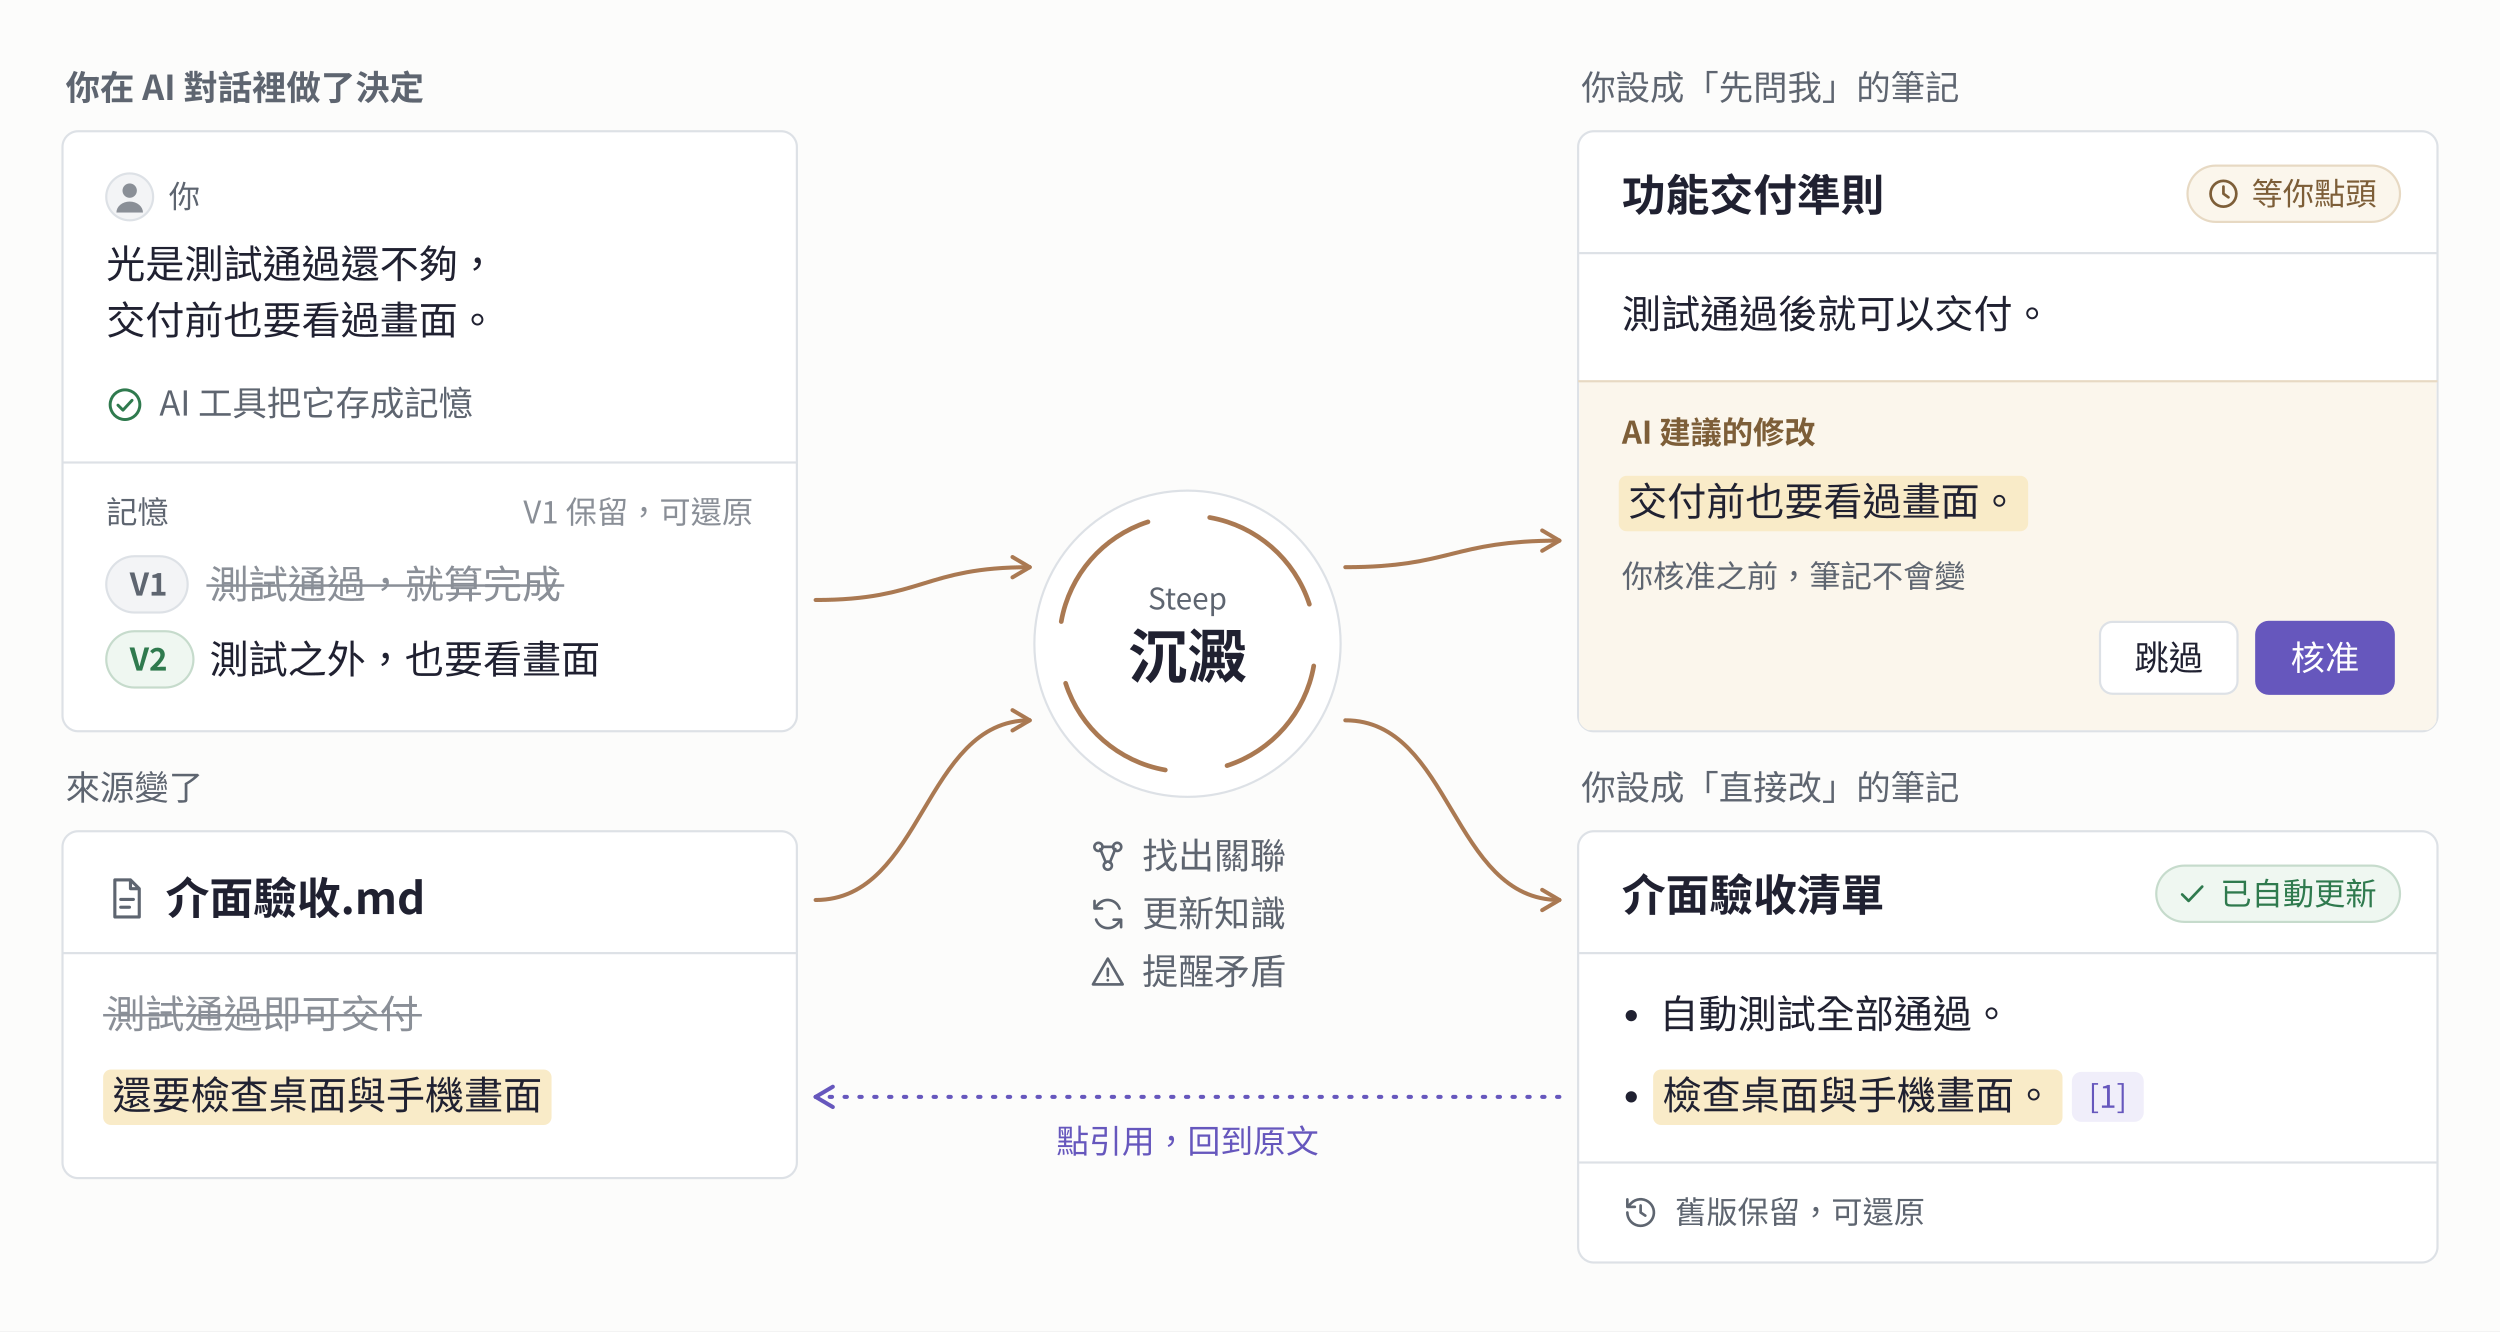
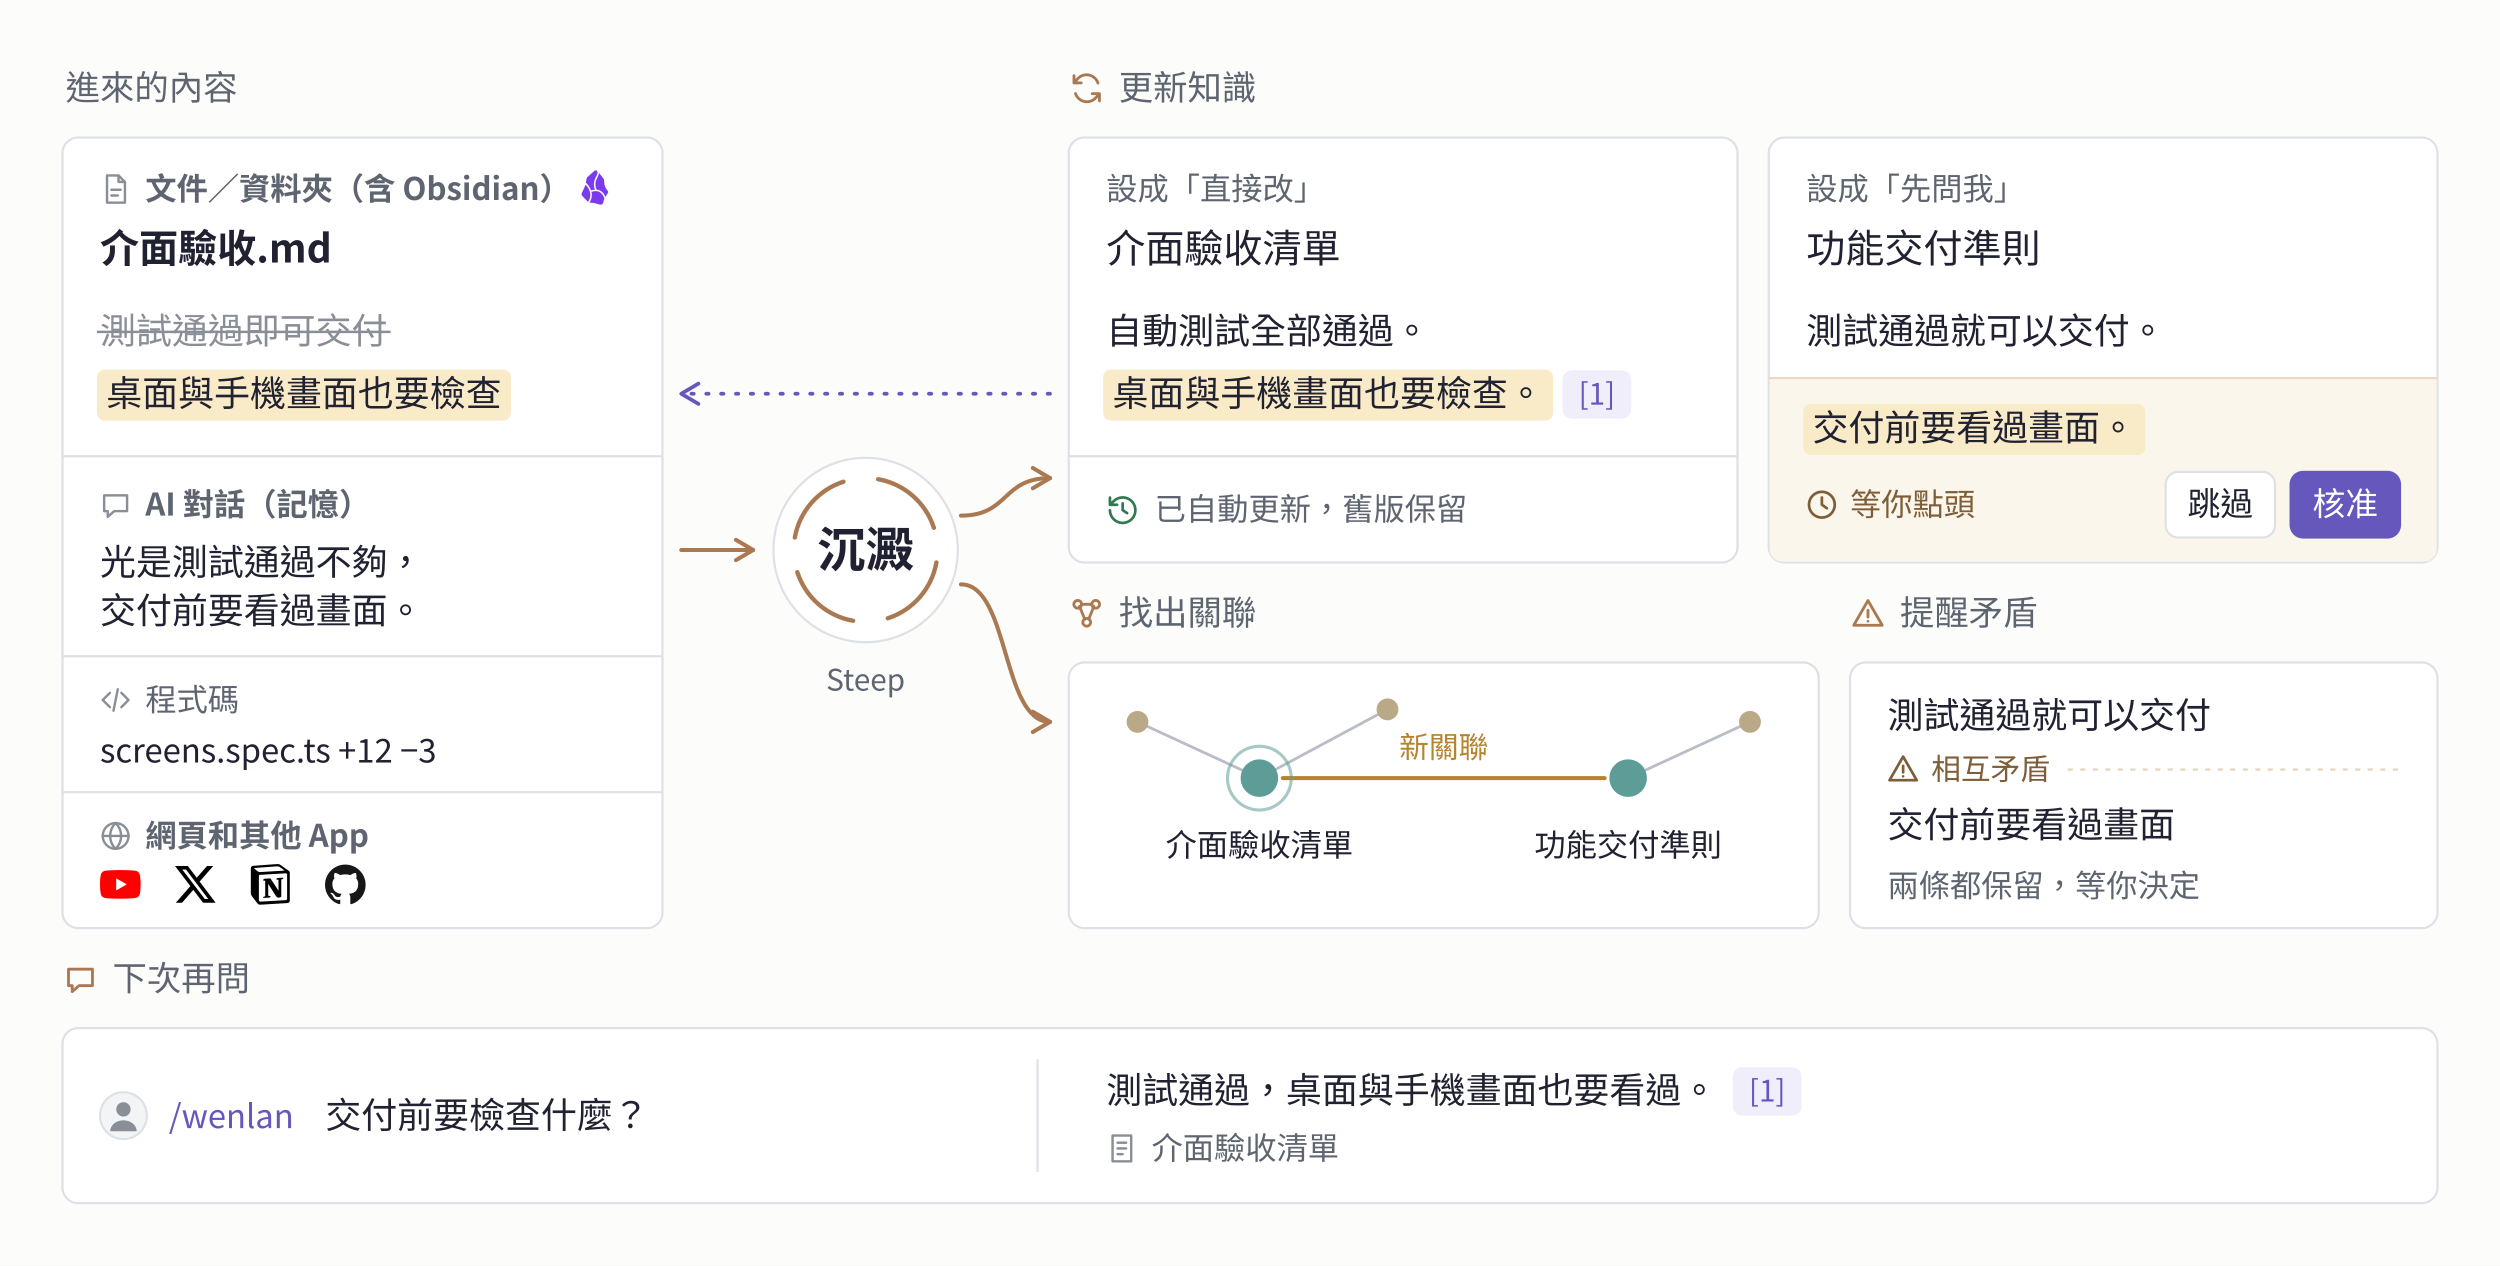
- <svg xmlns="http://www.w3.org/2000/svg" width="1600" height="852" viewBox="0 0 1600 852" role="img" aria-labelledby="t d">
-   <rect width="1600" height="852" fill="#FCFCFB" />
-   <text x="42" y="64" font-family="'Instrument Sans','Noto Sans CJK TC','Noto Sans TC','PingFang TC',sans-serif" font-size="22" font-weight="600" fill="#5E6570">你在 AI 對話裡做了決定</text>
-   <text x="1012" y="64" font-family="'Instrument Sans','Noto Sans CJK TC','Noto Sans TC','PingFang TC',sans-serif" font-size="22" font-weight="500" fill="#5E6570">你設成「先問我」的筆記</text>
-   <text x="42" y="512" font-family="'Instrument Sans','Noto Sans CJK TC','Noto Sans TC','PingFang TC',sans-serif" font-size="22" font-weight="500" fill="#5E6570">來源變了</text>
-   <text x="1012" y="512" font-family="'Instrument Sans','Noto Sans CJK TC','Noto Sans TC','PingFang TC',sans-serif" font-size="22" font-weight="500" fill="#5E6570">你設成「直接改」的筆記</text>
-   <path d="M522 384 C591 384 591 363 659 363" fill="none" stroke="#AA7952" stroke-width="2.6" stroke-linecap="round" />
-   <path d="M-11 -6.5 0 0-11 6.5" transform="translate(659 363) rotate(0.0)" fill="none" stroke="#AA7952" stroke-width="2.6" stroke-linecap="round" stroke-linejoin="round" />
-   <path d="M861 363 C929 363 929 346 998 346" fill="none" stroke="#AA7952" stroke-width="2.6" stroke-linecap="round" />
-   <path d="M-11 -6.5 0 0-11 6.5" transform="translate(998 346) rotate(0.0)" fill="none" stroke="#AA7952" stroke-width="2.6" stroke-linecap="round" stroke-linejoin="round" />
-   <path d="M522 576 C591 576 591 461 659 461" fill="none" stroke="#AA7952" stroke-width="2.6" stroke-linecap="round" />
-   <path d="M-11 -6.5 0 0-11 6.5" transform="translate(659 461) rotate(0.0)" fill="none" stroke="#AA7952" stroke-width="2.6" stroke-linecap="round" stroke-linejoin="round" />
-   <path d="M861 461 C929 461 929 576 998 576" fill="none" stroke="#AA7952" stroke-width="2.6" stroke-linecap="round" />
-   <path d="M-11 -6.5 0 0-11 6.5" transform="translate(998 576) rotate(0.0)" fill="none" stroke="#AA7952" stroke-width="2.6" stroke-linecap="round" stroke-linejoin="round" />
-   <circle cx="760" cy="412" r="98" fill="#FFFFFF" stroke="#DDE1E6" stroke-width="1.4" />
-   <path d="M774.2 331.2A82 82 0 0 1 838.0 386.7" fill="none" stroke="#AA7952" stroke-width="3" stroke-linecap="round" />
-   <path d="M840.8 426.2A82 82 0 0 1 785.3 490.0" fill="none" stroke="#AA7952" stroke-width="3" stroke-linecap="round" />
-   <path d="M745.8 492.8A82 82 0 0 1 682.0 437.3" fill="none" stroke="#AA7952" stroke-width="3" stroke-linecap="round" />
-   <path d="M679.2 397.8A82 82 0 0 1 734.7 334.0" fill="none" stroke="#AA7952" stroke-width="3" stroke-linecap="round" />
-   <text x="760" y="390" font-family="'Instrument Sans','Noto Sans CJK TC','Noto Sans TC','PingFang TC',sans-serif" font-size="19" font-weight="400" fill="#5E6570" text-anchor="middle">Steep</text>
-   <text x="760" y="434" font-family="'Instrument Sans','Noto Sans CJK TC','Noto Sans TC','PingFang TC',sans-serif" font-size="38" font-weight="600" fill="#202131" text-anchor="middle">沉澱</text>
-   <g transform="translate(697 536) scale(1)" fill="none" stroke="#5E6570" color="#5E6570" stroke-width="1.7" stroke-linecap="round" stroke-linejoin="round">
+ <svg xmlns="http://www.w3.org/2000/svg" width="1600" height="810" viewBox="0 0 1600 810" role="img" aria-labelledby="t d">
+   <rect width="1600" height="810" fill="#FCFCFB" />
+   <text x="42" y="64" font-family="'Instrument Sans','Noto Sans CJK TC','Noto Sans TC','PingFang TC',sans-serif" font-size="22" font-weight="500" fill="#5E6570">進來的內容</text>
+   <rect x="40" y="88" width="384" height="506" rx="10" fill="#FFFFFF" stroke="#DDE1E6" stroke-width="1.4" />
+   <g transform="translate(63 110) scale(0.916667)" fill="none" stroke="#8A8F97" color="#8A8F97" stroke-width="1.7" stroke-linecap="round" stroke-linejoin="round">
+     <path d="M6 2.5h8l4.5 4.5v14.5H6z M14 2.5V7h4.5 M9 12.5h6.5 M9 16.5h4.5" />
+   </g>
+   <text x="93" y="128" font-family="'Instrument Sans','Noto Sans CJK TC','Noto Sans TC','PingFang TC',sans-serif" font-size="20" font-weight="600" fill="#5E6570">文件／資料夾（含 Obsidian）</text>
+   <g transform="translate(369.72 109) scale(0.916667)">
+     <path d="M19.355 18.538a68.967 68.959 0 0 0 1.858-2.954.81.81 0 0 0-.062-.9c-.516-.685-1.504-2.075-2.042-3.362-.553-1.321-.636-3.375-.64-4.377a1.707 1.707 0 0 0-.358-1.05l-3.198-4.064a3.744 3.744 0 0 1-.076.543c-.106.503-.307 1.004-.536 1.5-.134.29-.29.6-.446.914l-.31.626c-.516 1.068-.997 2.227-1.132 3.59-.124 1.26.046 2.73.815 4.481.128.011.257.025.386.044a6.363 6.363 0 0 1 3.326 1.505c.916.79 1.744 1.922 2.415 3.5zM8.199 22.569c.073.012.146.02.22.02.78.024 2.095.092 3.16.29.87.16 2.593.64 4.01 1.055 1.083.316 2.198-.548 2.355-1.664.114-.814.33-1.735.725-2.58l-.01.005c-.67-1.87-1.522-3.078-2.416-3.849a5.295 5.295 0 0 0-2.778-1.257c-1.54-.216-2.952.19-3.84.45.532 2.218.368 4.829-1.425 7.531zM5.533 9.938c-.023.1-.056.197-.098.29L2.82 16.059a1.602 1.602 0 0 0 .313 1.772l4.116 4.24c2.103-3.101 1.796-6.02.836-8.3-.728-1.73-1.832-3.081-2.55-3.831zM9.32 14.01c.615-.183 1.606-.465 2.745-.534-.683-1.725-.848-3.233-.716-4.577.154-1.552.7-2.847 1.235-3.95.113-.235.223-.454.328-.664.149-.297.288-.577.419-.86.217-.47.379-.885.46-1.27.08-.38.08-.72-.014-1.043-.095-.325-.297-.675-.68-1.06a1.6 1.6 0 0 0-1.475.36l-4.95 4.452a1.602 1.602 0 0 0-.513.952l-.427 2.83c.672.59 2.328 2.316 3.335 4.711.09.21.175.43.253.653z" fill="#7C3AED" />
+   </g>
+   <text x="64" y="168" font-family="'Instrument Sans','Noto Sans CJK TC','Noto Sans TC','PingFang TC',sans-serif" font-size="25" font-weight="600" fill="#202131">介面驗收.md</text>
+   <text x="64" y="220" font-family="'Instrument Sans','Noto Sans CJK TC','Noto Sans TC','PingFang TC',sans-serif" font-size="23" font-weight="400" fill="#8A8F97">測試通過即可交付</text>
+   <path d="M62 212.41H250.0" stroke="#8A8F97" stroke-width="1.6" />
+   <rect x="62" y="236.54" width="265" height="32.66" rx="5" fill="#F9EBC8" />
+   <text x="68" y="260" font-family="'Instrument Sans','Noto Sans CJK TC','Noto Sans TC','PingFang TC',sans-serif" font-size="23" font-weight="400" fill="#202131">桌面與手機畫面也要檢查</text>
+   <path d="M40 292H424" fill="none" stroke="#DDE1E6" stroke-width="1.4" />
+   <g transform="translate(63 312) scale(0.916667)" fill="none" stroke="#8A8F97" color="#8A8F97" stroke-width="1.7" stroke-linecap="round" stroke-linejoin="round">
+     <path d="M4 5.5h16v11h-9l-4.5 4v-4H4z" />
+   </g>
+   <text x="93" y="330" font-family="'Instrument Sans','Noto Sans CJK TC','Noto Sans TC','PingFang TC',sans-serif" font-size="20" font-weight="600" fill="#5E6570">AI 對話（記憶）</text>
+   <text x="64" y="368" font-family="'Instrument Sans','Noto Sans CJK TC','Noto Sans TC','PingFang TC',sans-serif" font-size="23" font-weight="400" fill="#202131">光是測試通過不夠，</text>
+   <text x="64" y="399" font-family="'Instrument Sans','Noto Sans CJK TC','Noto Sans TC','PingFang TC',sans-serif" font-size="23" font-weight="400" fill="#202131">交付前要看過畫面。</text>
+   <path d="M40 420H424" fill="none" stroke="#DDE1E6" stroke-width="1.4" />
+   <g transform="translate(63 437) scale(0.916667)" fill="none" stroke="#8A8F97" color="#8A8F97" stroke-width="1.7" stroke-linecap="round" stroke-linejoin="round">
+     <path d="m8 7-5 5 5 5 M16 7l5 5-5 5 M13.5 4.5l-3 15" />
+   </g>
+   <text x="93" y="455" font-family="'Instrument Sans','Noto Sans CJK TC','Noto Sans TC','PingFang TC',sans-serif" font-size="20" font-weight="500" fill="#5E6570">程式碼</text>
+   <text x="64" y="488" font-family="'JetBrains Mono','Noto Sans CJK TC','Noto Sans TC','PingFang TC',sans-serif" font-size="21" font-weight="500" fill="#202131">screens.spec.ts  +12 −3</text>
+   <path d="M40 507H424" fill="none" stroke="#DDE1E6" stroke-width="1.4" />
+   <g transform="translate(63 524) scale(0.916667)" fill="none" stroke="#8A8F97" color="#8A8F97" stroke-width="1.7" stroke-linecap="round" stroke-linejoin="round">
+     <circle cx="12" cy="12" r="9" />
+     <path d="M3 12h18 M12 3c2.6 2.6 3.8 5.6 3.8 9s-1.2 6.4-3.8 9c-2.6-2.6-3.8-5.6-3.8-9S9.4 5.6 12 3" />
+   </g>
+   <text x="93" y="542" font-family="'Instrument Sans','Noto Sans CJK TC','Noto Sans TC','PingFang TC',sans-serif" font-size="20" font-weight="600" fill="#5E6570">網頁和其他 App</text>
+   <g transform="translate(64 553) scale(1.08333)">
+     <path d="M23.498 6.186a3.016 3.016 0 0 0-2.122-2.136C19.505 3.545 12 3.545 12 3.545s-7.505 0-9.377.505A3.017 3.017 0 0 0 .502 6.186C0 8.07 0 12 0 12s0 3.93.502 5.814a3.016 3.016 0 0 0 2.122 2.136c1.871.505 9.376.505 9.376.505s7.505 0 9.377-.505a3.015 3.015 0 0 0 2.122-2.136C24 15.93 24 12 24 12s0-3.93-.502-5.814zM9.545 15.568V8.432L15.818 12l-6.273 3.568z" fill="#FF0000" />
+   </g>
+   <g transform="translate(112 553) scale(1.08333)">
+     <path d="M18.901 1.153h3.68l-8.04 9.19L24 22.846h-7.406l-5.8-7.584-6.638 7.584H.474l8.6-9.83L0 1.154h7.594l5.243 6.932ZM17.61 20.644h2.039L6.486 3.24H4.298Z" fill="#000000" />
+   </g>
+   <g transform="translate(160 553) scale(1.08333)">
+     <path d="M4.459 4.208c.746.606 1.026.56 2.428.466l13.215-.793c.28 0 .047-.28-.046-.326L17.86 1.968c-.42-.326-.981-.7-2.055-.607L3.01 2.295c-.466.046-.56.28-.374.466zm.793 3.08v13.904c0 .747.373 1.027 1.214.98l14.523-.84c.841-.046.935-.56.935-1.167V6.354c0-.606-.233-.933-.748-.887l-15.177.887c-.56.047-.747.327-.747.933zm14.337.745c.093.42 0 .84-.42.888l-.7.14v10.264c-.608.327-1.168.514-1.635.514-.748 0-.935-.234-1.495-.933l-4.577-7.186v6.952L12.21 19s0 .84-1.168.84l-3.222.186c-.093-.186 0-.653.327-.746l.84-.233V9.854L7.822 9.76c-.094-.42.14-1.026.793-1.073l3.456-.233 4.764 7.279v-6.44l-1.215-.139c-.093-.514.28-.887.747-.933zM1.936 1.035l13.31-.98c1.634-.14 2.055-.047 3.082.7l4.249 2.986c.7.513.934.653.934 1.213v16.378c0 1.026-.373 1.634-1.68 1.726l-15.458.934c-.98.047-1.448-.093-1.962-.747l-3.129-4.06c-.56-.747-.793-1.306-.793-1.96V2.667c0-.839.374-1.54 1.447-1.632z" fill="#000000" />
+   </g>
+   <g transform="translate(208 553) scale(1.08333)">
+     <path d="M12 .297c-6.63 0-12 5.373-12 12 0 5.303 3.438 9.8 8.205 11.385.6.113.82-.258.82-.577 0-.285-.01-1.04-.015-2.04-3.338.724-4.042-1.61-4.042-1.61C4.422 18.07 3.633 17.7 3.633 17.7c-1.087-.744.084-.729.084-.729 1.205.084 1.838 1.236 1.838 1.236 1.07 1.835 2.809 1.305 3.495.998.108-.776.417-1.305.76-1.605-2.665-.3-5.466-1.332-5.466-5.93 0-1.31.465-2.38 1.235-3.22-.135-.303-.54-1.523.105-3.176 0 0 1.005-.322 3.3 1.23.96-.267 1.98-.399 3-.405 1.02.006 2.04.138 3 .405 2.28-1.552 3.285-1.23 3.285-1.23.645 1.653.24 2.873.12 3.176.765.84 1.23 1.91 1.23 3.22 0 4.61-2.805 5.625-5.475 5.92.42.36.81 1.096.81 2.22 0 1.606-.015 2.896-.015 3.286 0 .315.21.69.825.57C20.565 22.092 24 17.592 24 12.297c0-6.627-5.373-12-12-12" fill="#181717" />
+   </g>
+   <path d="M436 352 L482 352" fill="none" stroke="#AA7952" stroke-width="2.6" stroke-linecap="round" />
+   <path d="M-11 -6.5 0 0-11 6.5" transform="translate(482 352) rotate(0.0)" fill="none" stroke="#AA7952" stroke-width="2.6" stroke-linecap="round" stroke-linejoin="round" />
+   <circle cx="554" cy="352" r="59" fill="#FFFFFF" stroke="#DDE1E6" stroke-width="1.4" />
+   <path d="M562.0 306.7A46 46 0 0 1 597.7 337.8" fill="none" stroke="#AA7952" stroke-width="2.8" stroke-linecap="round" />
+   <path d="M599.3 360.0A46 46 0 0 1 568.2 395.7" fill="none" stroke="#AA7952" stroke-width="2.8" stroke-linecap="round" />
+   <path d="M546.0 397.3A46 46 0 0 1 510.3 366.2" fill="none" stroke="#AA7952" stroke-width="2.8" stroke-linecap="round" />
+   <path d="M508.7 344.0A46 46 0 0 1 539.8 308.3" fill="none" stroke="#AA7952" stroke-width="2.8" stroke-linecap="round" />
+   <text x="554" y="442" font-family="'Instrument Sans','Noto Sans CJK TC','Noto Sans TC','PingFang TC',sans-serif" font-size="19" font-weight="400" fill="#5E6570" text-anchor="middle">Steep</text>
+   <text x="554" y="363" font-family="'Instrument Sans','Noto Sans CJK TC','Noto Sans TC','PingFang TC',sans-serif" font-size="31" font-weight="600" fill="#202131" text-anchor="middle">沉澱</text>
+   <path d="M615 330 C646 330 641 306 672 306" fill="none" stroke="#AA7952" stroke-width="2.6" stroke-linecap="round" />
+   <path d="M-11 -6.5 0 0-11 6.5" transform="translate(672 306) rotate(0.0)" fill="none" stroke="#AA7952" stroke-width="2.6" stroke-linecap="round" stroke-linejoin="round" />
+   <g transform="translate(684 45) scale(0.958333)" fill="none" stroke="#AA7952" color="#AA7952" stroke-width="1.9" stroke-linecap="round" stroke-linejoin="round">
+     <path d="M19.5 8.5a8 8 0 0 0-13.6-2.8L3.5 8.4 M3.5 3.6v4.8h4.8 M4.5 15.5a8 8 0 0 0 13.6 2.8l2.4-2.7 M20.5 20.4v-4.8h-4.8" />
+   </g>
+   <text x="716" y="64" font-family="'Instrument Sans','Noto Sans CJK TC','Noto Sans TC','PingFang TC',sans-serif" font-size="22" font-weight="500" fill="#5E6570">更新知識</text>
+   <rect x="684" y="88" width="428" height="272" rx="10" fill="#FFFFFF" stroke="#DDE1E6" stroke-width="1.4" />
+   <text x="708" y="128" font-family="'Instrument Sans','Noto Sans CJK TC','Noto Sans TC','PingFang TC',sans-serif" font-size="20" font-weight="500" fill="#5E6570">設成「直接改」</text>
+   <text x="708" y="168" font-family="'Instrument Sans','Noto Sans CJK TC','Noto Sans TC','PingFang TC',sans-serif" font-size="25" font-weight="500" fill="#202131">介面驗收清單</text>
+   <text x="708" y="220" font-family="'Instrument Sans','Noto Sans CJK TC','Noto Sans TC','PingFang TC',sans-serif" font-size="23" font-weight="400" fill="#202131">自動測試全部通過。</text>
+   <rect x="706" y="236.54" width="288" height="32.66" rx="5" fill="#F9EBC8" />
+   <text x="712" y="260" font-family="'Instrument Sans','Noto Sans CJK TC','Noto Sans TC','PingFang TC',sans-serif" font-size="23" font-weight="400" fill="#202131">桌面與手機畫面也要檢查。</text>
+   <rect x="1000" y="237" width="44" height="31" rx="6" fill="#F0EEFA" />
+   <text x="1022" y="259" font-family="'JetBrains Mono','Noto Sans CJK TC','Noto Sans TC','PingFang TC',sans-serif" font-size="19" font-weight="500" fill="#6657BD" text-anchor="middle">[1]</text>
+   <path d="M684 292H1112" fill="none" stroke="#DDE1E6" stroke-width="1.4" />
+   <g transform="translate(707 315) scale(0.958333)" fill="none" stroke="#2F7A4E" color="#2F7A4E" stroke-width="1.8" stroke-linecap="round" stroke-linejoin="round">
+     <path d="M3.5 12a8.5 8.5 0 1 0 2.6-6.1L3.5 8.4 M3.5 3.6v4.8h4.8 M12 7.5V12l3 2" />
+   </g>
+   <text x="739" y="333" font-family="'Instrument Sans','Noto Sans CJK TC','Noto Sans TC','PingFang TC',sans-serif" font-size="20" font-weight="400" fill="#5E6570">已自動更新，舊版保留</text>
+   <clipPath id="cb">
+     <rect x="1132" y="88" width="428" height="272" rx="10" />
+   </clipPath>
+   <rect x="1132" y="88" width="428" height="272" rx="10" fill="#FFFFFF" stroke="#DDE1E6" stroke-width="1.4" />
+   <text x="1156" y="128" font-family="'Instrument Sans','Noto Sans CJK TC','Noto Sans TC','PingFang TC',sans-serif" font-size="20" font-weight="500" fill="#5E6570">設成「先問我」</text>
+   <text x="1156" y="168" font-family="'Instrument Sans','Noto Sans CJK TC','Noto Sans TC','PingFang TC',sans-serif" font-size="25" font-weight="500" fill="#202131">功能交付準則</text>
+   <text x="1156" y="220" font-family="'Instrument Sans','Noto Sans CJK TC','Noto Sans TC','PingFang TC',sans-serif" font-size="23" font-weight="400" fill="#202131">測試通過就可以交付。</text>
+   <g clip-path="url(#cb)">
+     <rect x="1132.7" y="242" width="426.6" height="117.3" fill="#FBF6EC" />
+   </g>
+   <path d="M1132 242H1560" fill="none" stroke="#E7D9C3" stroke-width="1.4" />
+   <rect x="1154" y="258.54" width="219" height="32.66" rx="5" fill="#F9EBC8" />
+   <text x="1160" y="282" font-family="'Instrument Sans','Noto Sans CJK TC','Noto Sans TC','PingFang TC',sans-serif" font-size="23" font-weight="400" fill="#202131">交付前要看過畫面。</text>
+   <rect x="1466" y="302" width="70" height="42" rx="8" fill="#6657BD" stroke="#6657BD" stroke-width="1.4" />
+   <text x="1501" y="330" font-family="'Instrument Sans','Noto Sans CJK TC','Noto Sans TC','PingFang TC',sans-serif" font-size="21" font-weight="500" fill="#FFFFFF" text-anchor="middle">核准</text>
+   <rect x="1386" y="302" width="70" height="42" rx="8" fill="#FFFFFF" stroke="#DDE1E6" stroke-width="1.4" />
+   <text x="1421" y="330" font-family="'Instrument Sans','Noto Sans CJK TC','Noto Sans TC','PingFang TC',sans-serif" font-size="21" font-weight="500" fill="#202131" text-anchor="middle">跳過</text>
+   <g transform="translate(1155 312) scale(0.916667)" fill="none" stroke="#7D5E38" color="#7D5E38" stroke-width="1.9" stroke-linecap="round" stroke-linejoin="round">
+     <circle cx="12" cy="12" r="9" />
+     <path d="M12 7v5l3.5 2.5" />
+   </g>
+   <text x="1184" y="330" font-family="'Instrument Sans','Noto Sans CJK TC','Noto Sans TC','PingFang TC',sans-serif" font-size="20" font-weight="500" fill="#7D5E38">等你點頭</text>
+   <path d="M672 252 L436 252" fill="none" stroke="#6657BD" stroke-width="2.4" stroke-linecap="round" stroke-dasharray="1.5 8" />
+   <path d="M-11 -6.5 0 0-11 6.5" transform="translate(436 252) rotate(180.0)" fill="none" stroke="#6657BD" stroke-width="2.4" stroke-linecap="round" stroke-linejoin="round" />
+   <path d="M615 374 C646 374 641 462 672 462" fill="none" stroke="#AA7952" stroke-width="2.6" stroke-linecap="round" />
+   <path d="M-11 -6.5 0 0-11 6.5" transform="translate(672 462) rotate(0.0)" fill="none" stroke="#AA7952" stroke-width="2.6" stroke-linecap="round" stroke-linejoin="round" />
+   <g transform="translate(684 381) scale(0.958333)" fill="none" stroke="#AA7952" color="#AA7952" stroke-width="1.9" stroke-linecap="round" stroke-linejoin="round">
    <path d="M7.2 7.4 10.7 16 M16.8 7.4 13.3 16 M8.5 6h7" />
    <circle cx="6" cy="6" r="2.6" />
    <circle cx="18" cy="6" r="2.6" />
    <circle cx="12" cy="18" r="2.6" />
  </g>
-   <text x="731" y="556" font-family="'Instrument Sans','Noto Sans CJK TC','Noto Sans TC','PingFang TC',sans-serif" font-size="23" font-weight="400" fill="#5E6570">找出關聯</text>
-   <g transform="translate(697 573) scale(1)" fill="none" stroke="#5E6570" color="#5E6570" stroke-width="1.7" stroke-linecap="round" stroke-linejoin="round">
-     <path d="M19.5 8.5a8 8 0 0 0-13.6-2.8L3.5 8.4 M3.5 3.6v4.8h4.8 M4.5 15.5a8 8 0 0 0 13.6 2.8l2.4-2.7 M20.5 20.4v-4.8h-4.8" />
-   </g>
-   <text x="731" y="593" font-family="'Instrument Sans','Noto Sans CJK TC','Noto Sans TC','PingFang TC',sans-serif" font-size="23" font-weight="400" fill="#5E6570">更新知識</text>
-   <g transform="translate(697 610) scale(1)" fill="none" stroke="#5E6570" color="#5E6570" stroke-width="1.7" stroke-linecap="round" stroke-linejoin="round">
+   <text x="716" y="400" font-family="'Instrument Sans','Noto Sans CJK TC','Noto Sans TC','PingFang TC',sans-serif" font-size="22" font-weight="500" fill="#5E6570">找出關聯</text>
+   <rect x="684" y="424" width="480" height="170" rx="10" fill="#FFFFFF" stroke="#DDE1E6" stroke-width="1.4" />
+   <path d="M728 462 L806 498" fill="none" stroke="#B9BDC5" stroke-width="1.8" stroke-linecap="round" />
+   <path d="M888 454 L806 498" fill="none" stroke="#B9BDC5" stroke-width="1.8" stroke-linecap="round" />
+   <path d="M1120 462 L1042 498" fill="none" stroke="#B9BDC5" stroke-width="1.8" stroke-linecap="round" />
+   <path d="M821 498 L1027 498" fill="none" stroke="#B5842E" stroke-width="2.6" stroke-linecap="round" />
+   <text x="924" y="485" font-family="'Instrument Sans','Noto Sans CJK TC','Noto Sans TC','PingFang TC',sans-serif" font-size="19" font-weight="500" fill="#B5842E" text-anchor="middle">新關聯</text>
+   <circle cx="728" cy="462" r="7" fill="#B9A987" />
+   <circle cx="888" cy="454" r="7" fill="#B9A987" />
+   <circle cx="1120" cy="462" r="7" fill="#B9A987" />
+   <circle cx="806" cy="498" r="20.4" fill="none" stroke="#5E9C98" stroke-width="2" opacity="0.55" />
+   <circle cx="806" cy="498" r="12" fill="#5E9C98" />
+   <circle cx="1042" cy="498" r="12" fill="#5E9C98" />
+   <text x="806" y="548" font-family="'Instrument Sans','Noto Sans CJK TC','Noto Sans TC','PingFang TC',sans-serif" font-size="20" font-weight="500" fill="#202131" text-anchor="middle">介面驗收清單</text>
+   <text x="1042" y="548" font-family="'Instrument Sans','Noto Sans CJK TC','Noto Sans TC','PingFang TC',sans-serif" font-size="20" font-weight="500" fill="#202131" text-anchor="middle">功能交付準則</text>
+   <g transform="translate(1184 381) scale(0.958333)" fill="none" stroke="#AA7952" color="#AA7952" stroke-width="1.9" stroke-linecap="round" stroke-linejoin="round">
    <path d="M12 3.5 21.5 20h-19z M12 10v4.5" />
    <circle cx="12" cy="17.3" r=".9" fill="currentColor" stroke="none" />
  </g>
-   <text x="731" y="630" font-family="'Instrument Sans','Noto Sans CJK TC','Noto Sans TC','PingFang TC',sans-serif" font-size="23" font-weight="400" fill="#5E6570">提醒矛盾</text>
-   <rect x="40" y="84" width="470" height="384" rx="10" fill="#FFFFFF" stroke="#DDE1E6" stroke-width="1.4" />
-   <circle cx="83" cy="126" r="15" fill="#F3F4F6" stroke="#DDE1E6" stroke-width="1.4" />
-   <circle cx="83" cy="122" r="4.6" fill="#8A8F97" />
-   <path d="M74.5 136a8.5 7 0 0 1 17 0" fill="#8A8F97" />
-   <text x="108" y="133" font-family="'Instrument Sans','Noto Sans CJK TC','Noto Sans TC','PingFang TC',sans-serif" font-size="20" font-weight="500" fill="#5E6570">你</text>
-   <text x="68" y="178" font-family="'Instrument Sans','Noto Sans CJK TC','Noto Sans TC','PingFang TC',sans-serif" font-size="25" font-weight="400" fill="#202131">光是測試通過還不夠，</text>
-   <text x="68" y="214" font-family="'Instrument Sans','Noto Sans CJK TC','Noto Sans TC','PingFang TC',sans-serif" font-size="25" font-weight="400" fill="#202131">交付前也要看過畫面。</text>
-   <g transform="translate(68 247) scale(1)" fill="none" stroke="#2F7A4E" color="#2F7A4E" stroke-width="1.9" stroke-linecap="round" stroke-linejoin="round">
-     <circle cx="12" cy="12" r="9.5" />
-     <path d="m7.5 12.3 3.2 3.2 5.8-6.3" />
+   <text x="1216" y="400" font-family="'Instrument Sans','Noto Sans CJK TC','Noto Sans TC','PingFang TC',sans-serif" font-size="22" font-weight="500" fill="#5E6570">提醒矛盾</text>
+   <rect x="1184" y="424" width="376" height="170" rx="10" fill="#FFFFFF" stroke="#DDE1E6" stroke-width="1.4" />
+   <text x="1208" y="466" font-family="'Instrument Sans','Noto Sans CJK TC','Noto Sans TC','PingFang TC',sans-serif" font-size="23" font-weight="400" fill="#202131">測試通過就可以交付</text>
+   <text x="1208" y="536" font-family="'Instrument Sans','Noto Sans CJK TC','Noto Sans TC','PingFang TC',sans-serif" font-size="23" font-weight="400" fill="#202131">交付前要看過畫面</text>
+   <g transform="translate(1207 481) scale(0.916667)" fill="none" stroke="#7D5E38" color="#7D5E38" stroke-width="1.9" stroke-linecap="round" stroke-linejoin="round">
+     <path d="M12 3.5 21.5 20h-19z M12 10v4.5" />
+     <circle cx="12" cy="17.3" r=".9" fill="currentColor" stroke="none" />
  </g>
-   <text x="102" y="266" font-family="'Instrument Sans','Noto Sans CJK TC','Noto Sans TC','PingFang TC',sans-serif" font-size="22" font-weight="400" fill="#5E6570">AI 工具把它存成記憶</text>
-   <path d="M40 296H510" fill="none" stroke="#DDE1E6" stroke-width="1.4" />
-   <text x="68" y="335" font-family="'Instrument Sans','Noto Sans CJK TC','Noto Sans TC','PingFang TC',sans-serif" font-size="20" font-weight="500" fill="#5E6570">記憶</text>
-   <text x="482" y="335" font-family="'Instrument Sans','Noto Sans CJK TC','Noto Sans TC','PingFang TC',sans-serif" font-size="20" font-weight="400" fill="#8A8F97" text-anchor="end">V1 保留，可還原</text>
-   <rect x="68" y="356" width="52.1" height="36" rx="18" fill="#F3F4F6" stroke="#DDE1E6" stroke-width="1.4" />
-   <text x="83" y="381.2" font-family="'Instrument Sans','Noto Sans CJK TC','Noto Sans TC','PingFang TC',sans-serif" font-size="20" font-weight="600" fill="#5E6570">V1</text>
-   <text x="134.1" y="383" font-family="'Instrument Sans','Noto Sans CJK TC','Noto Sans TC','PingFang TC',sans-serif" font-size="25" font-weight="400" fill="#8A8F97">測試通過，就算完成</text>
-   <path d="M132.1 374.75H361.1" stroke="#8A8F97" stroke-width="1.6" />
-   <rect x="68" y="404" width="55.8" height="36" rx="18" fill="#EFF7F1" stroke="#C6DBCC" stroke-width="1.4" />
-   <text x="83" y="429.2" font-family="'Instrument Sans','Noto Sans CJK TC','Noto Sans TC','PingFang TC',sans-serif" font-size="20" font-weight="600" fill="#2F7A4E">V2</text>
-   <text x="134.1" y="431" font-family="'Instrument Sans','Noto Sans CJK TC','Noto Sans TC','PingFang TC',sans-serif" font-size="25" font-weight="500" fill="#202131">測試之外，也要看畫面</text>
-   <clipPath id="cb">
-     <rect x="1010" y="84" width="550" height="384" rx="10" />
-   </clipPath>
-   <rect x="1010" y="84" width="550" height="384" rx="10" fill="#FFFFFF" stroke="#DDE1E6" stroke-width="1.4" />
-   <text x="1038" y="135" font-family="'Instrument Sans','Noto Sans CJK TC','Noto Sans TC','PingFang TC',sans-serif" font-size="28" font-weight="600" fill="#202131">功能交付準則</text>
-   <rect x="1400" y="106" width="136" height="36" rx="18" fill="#FBF6EC" stroke="#E7D9C3" stroke-width="1.4" />
-   <g transform="translate(1412 113) scale(0.916667)" fill="none" stroke="#7D5E38" color="#7D5E38" stroke-width="1.9" stroke-linecap="round" stroke-linejoin="round">
-     <circle cx="12" cy="12" r="9" />
-     <path d="M12 7v5l3.5 2.5" />
+   <text x="1236" y="499" font-family="'Instrument Sans','Noto Sans CJK TC','Noto Sans TC','PingFang TC',sans-serif" font-size="19" font-weight="500" fill="#7D5E38">相互矛盾</text>
+   <path d="M1324 492.5 H1536" stroke="#E7D9C3" stroke-width="1.6" stroke-dasharray="2 6" stroke-linecap="round" />
+   <text x="1208" y="574" font-family="'Instrument Sans','Noto Sans CJK TC','Noto Sans TC','PingFang TC',sans-serif" font-size="20" font-weight="400" fill="#5E6570">兩條都保留，等你決定</text>
+   <g transform="translate(40 615) scale(0.958333)" fill="none" stroke="#AA7952" color="#AA7952" stroke-width="1.9" stroke-linecap="round" stroke-linejoin="round">
+     <path d="M4 5.5h16v11h-9l-4.5 4v-4H4z" />
  </g>
-   <text x="1441" y="131.2" font-family="'Instrument Sans','Noto Sans CJK TC','Noto Sans TC','PingFang TC',sans-serif" font-size="20" font-weight="500" fill="#7D5E38">等你點頭</text>
-   <path d="M1010 162H1560" fill="none" stroke="#DDE1E6" stroke-width="1.4" />
-   <text x="1038" y="210" font-family="'Instrument Sans','Noto Sans CJK TC','Noto Sans TC','PingFang TC',sans-serif" font-size="25" font-weight="400" fill="#202131">測試通過後就可以交付。</text>
-   <g clip-path="url(#cb)">
-     <rect x="1010.7" y="244" width="548.6" height="223.3" fill="#FBF6EC" />
+   <text x="72" y="634" font-family="'Instrument Sans','Noto Sans CJK TC','Noto Sans TC','PingFang TC',sans-serif" font-size="22" font-weight="500" fill="#5E6570">下次再問</text>
+   <rect x="40" y="658" width="1520" height="112" rx="10" fill="#FFFFFF" stroke="#DDE1E6" stroke-width="1.4" />
+   <circle cx="79" cy="714.0" r="15" fill="#F3F4F6" stroke="#DDE1E6" stroke-width="1.4" />
+   <circle cx="79" cy="710.0" r="4.6" fill="#8A8F97" />
+   <path d="M70.5 724.0a8.5 7 0 0 1 17 0" fill="#8A8F97" />
+   <text x="108" y="722" font-family="'JetBrains Mono','Noto Sans CJK TC','Noto Sans TC','PingFang TC',sans-serif" font-size="21" font-weight="500" fill="#6657BD">/wenlan</text>
+   <text x="208.2" y="722" font-family="'Instrument Sans','Noto Sans CJK TC','Noto Sans TC','PingFang TC',sans-serif" font-size="23" font-weight="400" fill="#202131">交付前要檢查什麼？</text>
+   <path d="M664 678L664 750" fill="none" stroke="#DDE1E6" stroke-width="1.4" />
+   <text x="708" y="706" font-family="'Instrument Sans','Noto Sans CJK TC','Noto Sans TC','PingFang TC',sans-serif" font-size="23" font-weight="400" fill="#202131">測試通過，桌面與手機畫面也要看過。</text>
+   <rect x="1109" y="683" width="44" height="31" rx="6" fill="#F0EEFA" />
+   <text x="1131" y="705" font-family="'JetBrains Mono','Noto Sans CJK TC','Noto Sans TC','PingFang TC',sans-serif" font-size="19" font-weight="500" fill="#6657BD" text-anchor="middle">[1]</text>
+   <g transform="translate(707 724) scale(0.916667)" fill="none" stroke="#8A8F97" color="#8A8F97" stroke-width="1.7" stroke-linecap="round" stroke-linejoin="round">
+     <path d="M5.5 3h13v18h-13z M9 8h6 M9 12h6 M9 16h3.5" />
  </g>
-   <path d="M1010 244H1560" fill="none" stroke="#E7D9C3" stroke-width="1.4" />
-   <text x="1038" y="284" font-family="'Instrument Sans','Noto Sans CJK TC','Noto Sans TC','PingFang TC',sans-serif" font-size="20" font-weight="600" fill="#7D5E38">AI 建議的修改</text>
-   <rect x="1036" y="304.5" width="262" height="35.5" rx="5" fill="#F9EBC8" />
-   <text x="1042" y="330" font-family="'Instrument Sans','Noto Sans CJK TC','Noto Sans TC','PingFang TC',sans-serif" font-size="25" font-weight="400" fill="#202131">交付前也要看過畫面。</text>
-   <text x="1038" y="376" font-family="'Instrument Sans','Noto Sans CJK TC','Noto Sans TC','PingFang TC',sans-serif" font-size="20" font-weight="400" fill="#5E6570">你核准之前，筆記不會變</text>
-   <rect x="1444" y="398" width="88" height="46" rx="8" fill="#6657BD" stroke="#6657BD" stroke-width="1.4" />
-   <text x="1488" y="429" font-family="'Instrument Sans','Noto Sans CJK TC','Noto Sans TC','PingFang TC',sans-serif" font-size="22" font-weight="500" fill="#FFFFFF" text-anchor="middle">核准</text>
-   <rect x="1344" y="398" width="88" height="46" rx="8" fill="#FFFFFF" stroke="#DDE1E6" stroke-width="1.4" />
-   <text x="1388" y="429" font-family="'Instrument Sans','Noto Sans CJK TC','Noto Sans TC','PingFang TC',sans-serif" font-size="22" font-weight="500" fill="#202131" text-anchor="middle">跳過</text>
-   <rect x="40" y="532" width="470" height="222" rx="10" fill="#FFFFFF" stroke="#DDE1E6" stroke-width="1.4" />
-   <g transform="translate(66 560) scale(1.25)" fill="none" stroke="#5E6570" color="#5E6570" stroke-width="1.6" stroke-linecap="round" stroke-linejoin="round">
-     <path d="M6 2.5h8l4.5 4.5v14.5H6z M14 2.5V7h4.5 M9 12.5h6.5 M9 16.5h4.5" />
-   </g>
-   <text x="106" y="585" font-family="'Instrument Sans','Noto Sans CJK TC','Noto Sans TC','PingFang TC',sans-serif" font-size="28" font-weight="600" fill="#202131">介面驗收.md</text>
-   <path d="M40 610H510" fill="none" stroke="#DDE1E6" stroke-width="1.4" />
-   <text x="68" y="658" font-family="'Instrument Sans','Noto Sans CJK TC','Noto Sans TC','PingFang TC',sans-serif" font-size="25" font-weight="400" fill="#8A8F97">測試通過即可交付</text>
-   <path d="M66 649.75H270.0" stroke="#8A8F97" stroke-width="1.6" />
-   <rect x="66" y="684.5" width="287" height="35.5" rx="5" fill="#F9EBC8" />
-   <text x="72" y="710" font-family="'Instrument Sans','Noto Sans CJK TC','Noto Sans TC','PingFang TC',sans-serif" font-size="25" font-weight="400" fill="#202131">還要檢查桌面與手機畫面</text>
-   <rect x="1010" y="532" width="550" height="276" rx="10" fill="#FFFFFF" stroke="#DDE1E6" stroke-width="1.4" />
-   <text x="1038" y="583" font-family="'Instrument Sans','Noto Sans CJK TC','Noto Sans TC','PingFang TC',sans-serif" font-size="28" font-weight="600" fill="#202131">介面驗收清單</text>
-   <rect x="1380" y="554" width="156" height="36" rx="18" fill="#EFF7F1" stroke="#C6DBCC" stroke-width="1.4" />
-   <g transform="translate(1392 561) scale(0.916667)" fill="none" stroke="#2F7A4E" color="#2F7A4E" stroke-width="1.9" stroke-linecap="round" stroke-linejoin="round">
-     <path d="m5 12.5 4.5 4.5L19 7" />
-   </g>
-   <text x="1421" y="579.2" font-family="'Instrument Sans','Noto Sans CJK TC','Noto Sans TC','PingFang TC',sans-serif" font-size="20" font-weight="500" fill="#2F7A4E">已自動更新</text>
-   <path d="M1010 610H1560" fill="none" stroke="#DDE1E6" stroke-width="1.4" />
-   <circle cx="1044" cy="650" r="3.6" fill="#202131" />
-   <text x="1062" y="658" font-family="'Instrument Sans','Noto Sans CJK TC','Noto Sans TC','PingFang TC',sans-serif" font-size="25" font-weight="400" fill="#202131">自動測試全部通過。</text>
-   <circle cx="1044" cy="702" r="3.6" fill="#202131" />
-   <rect x="1058" y="684.5" width="262" height="35.5" rx="5" fill="#F9EBC8" />
-   <text x="1064" y="710" font-family="'Instrument Sans','Noto Sans CJK TC','Noto Sans TC','PingFang TC',sans-serif" font-size="25" font-weight="400" fill="#202131">檢查桌面與手機畫面。</text>
-   <rect x="1326" y="686" width="46" height="32" rx="6" fill="#F0EEFA" />
-   <text x="1349" y="709" font-family="'JetBrains Mono','Noto Sans CJK TC','Noto Sans TC','PingFang TC',sans-serif" font-size="20" font-weight="500" fill="#6657BD" text-anchor="middle">[1]</text>
-   <path d="M1010 744H1560" fill="none" stroke="#DDE1E6" stroke-width="1.4" />
-   <g transform="translate(1038 764) scale(1)" fill="none" stroke="#5E6570" color="#5E6570" stroke-width="1.7" stroke-linecap="round" stroke-linejoin="round">
-     <path d="M3.5 12a8.5 8.5 0 1 0 2.6-6.1L3.5 8.4 M3.5 3.6v4.8h4.8 M12 7.5V12l3 2" />
-   </g>
-   <text x="1072" y="783" font-family="'Instrument Sans','Noto Sans CJK TC','Noto Sans TC','PingFang TC',sans-serif" font-size="20" font-weight="400" fill="#5E6570">舊版保留，可還原</text>
-   <path d="M998 702 L522 702" fill="none" stroke="#6657BD" stroke-width="2.6" stroke-linecap="round" stroke-dasharray="1.5 8" />
-   <path d="M-11 -6.5 0 0-11 6.5" transform="translate(522 702) rotate(180.0)" fill="none" stroke="#6657BD" stroke-width="2.6" stroke-linecap="round" stroke-linejoin="round" />
-   <text x="760" y="738" font-family="'Instrument Sans','Noto Sans CJK TC','Noto Sans TC','PingFang TC',sans-serif" font-size="21" font-weight="500" fill="#6657BD" text-anchor="middle">點引用，回到原文</text>
+   <text x="737" y="742" font-family="'Instrument Sans','Noto Sans CJK TC','Noto Sans TC','PingFang TC',sans-serif" font-size="20" font-weight="500" fill="#5E6570">介面驗收清單</text>
</svg>
